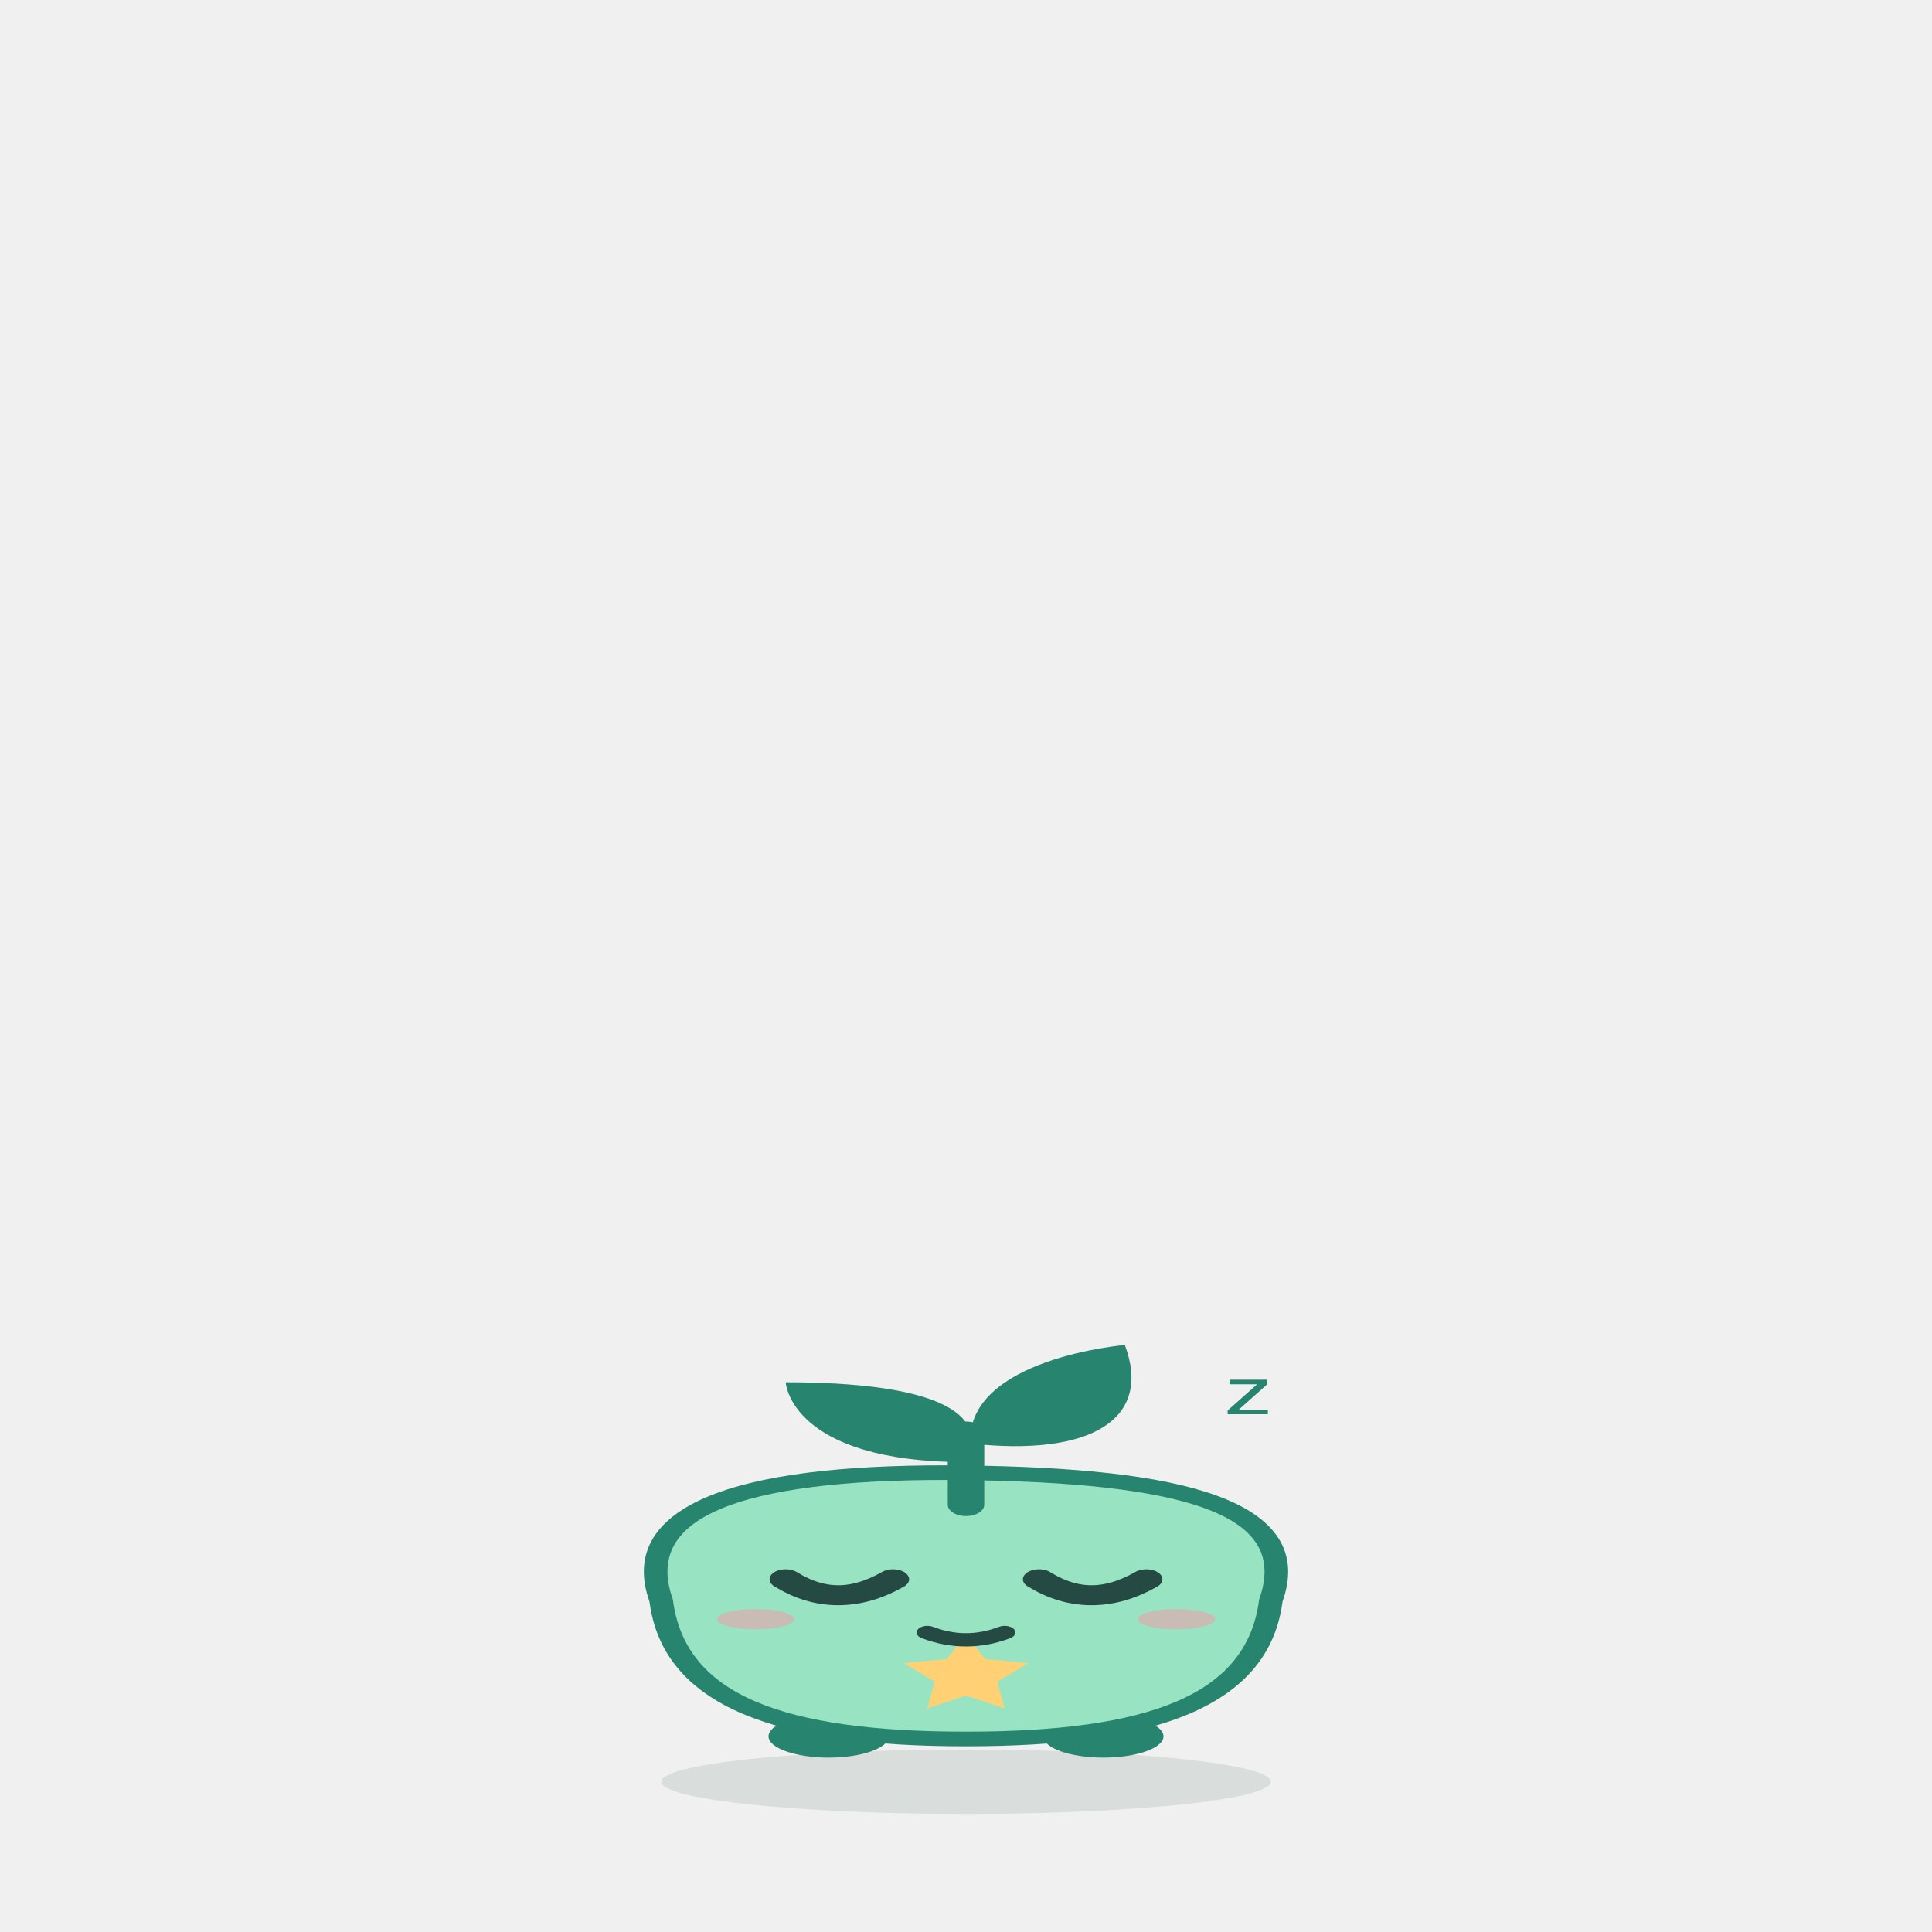
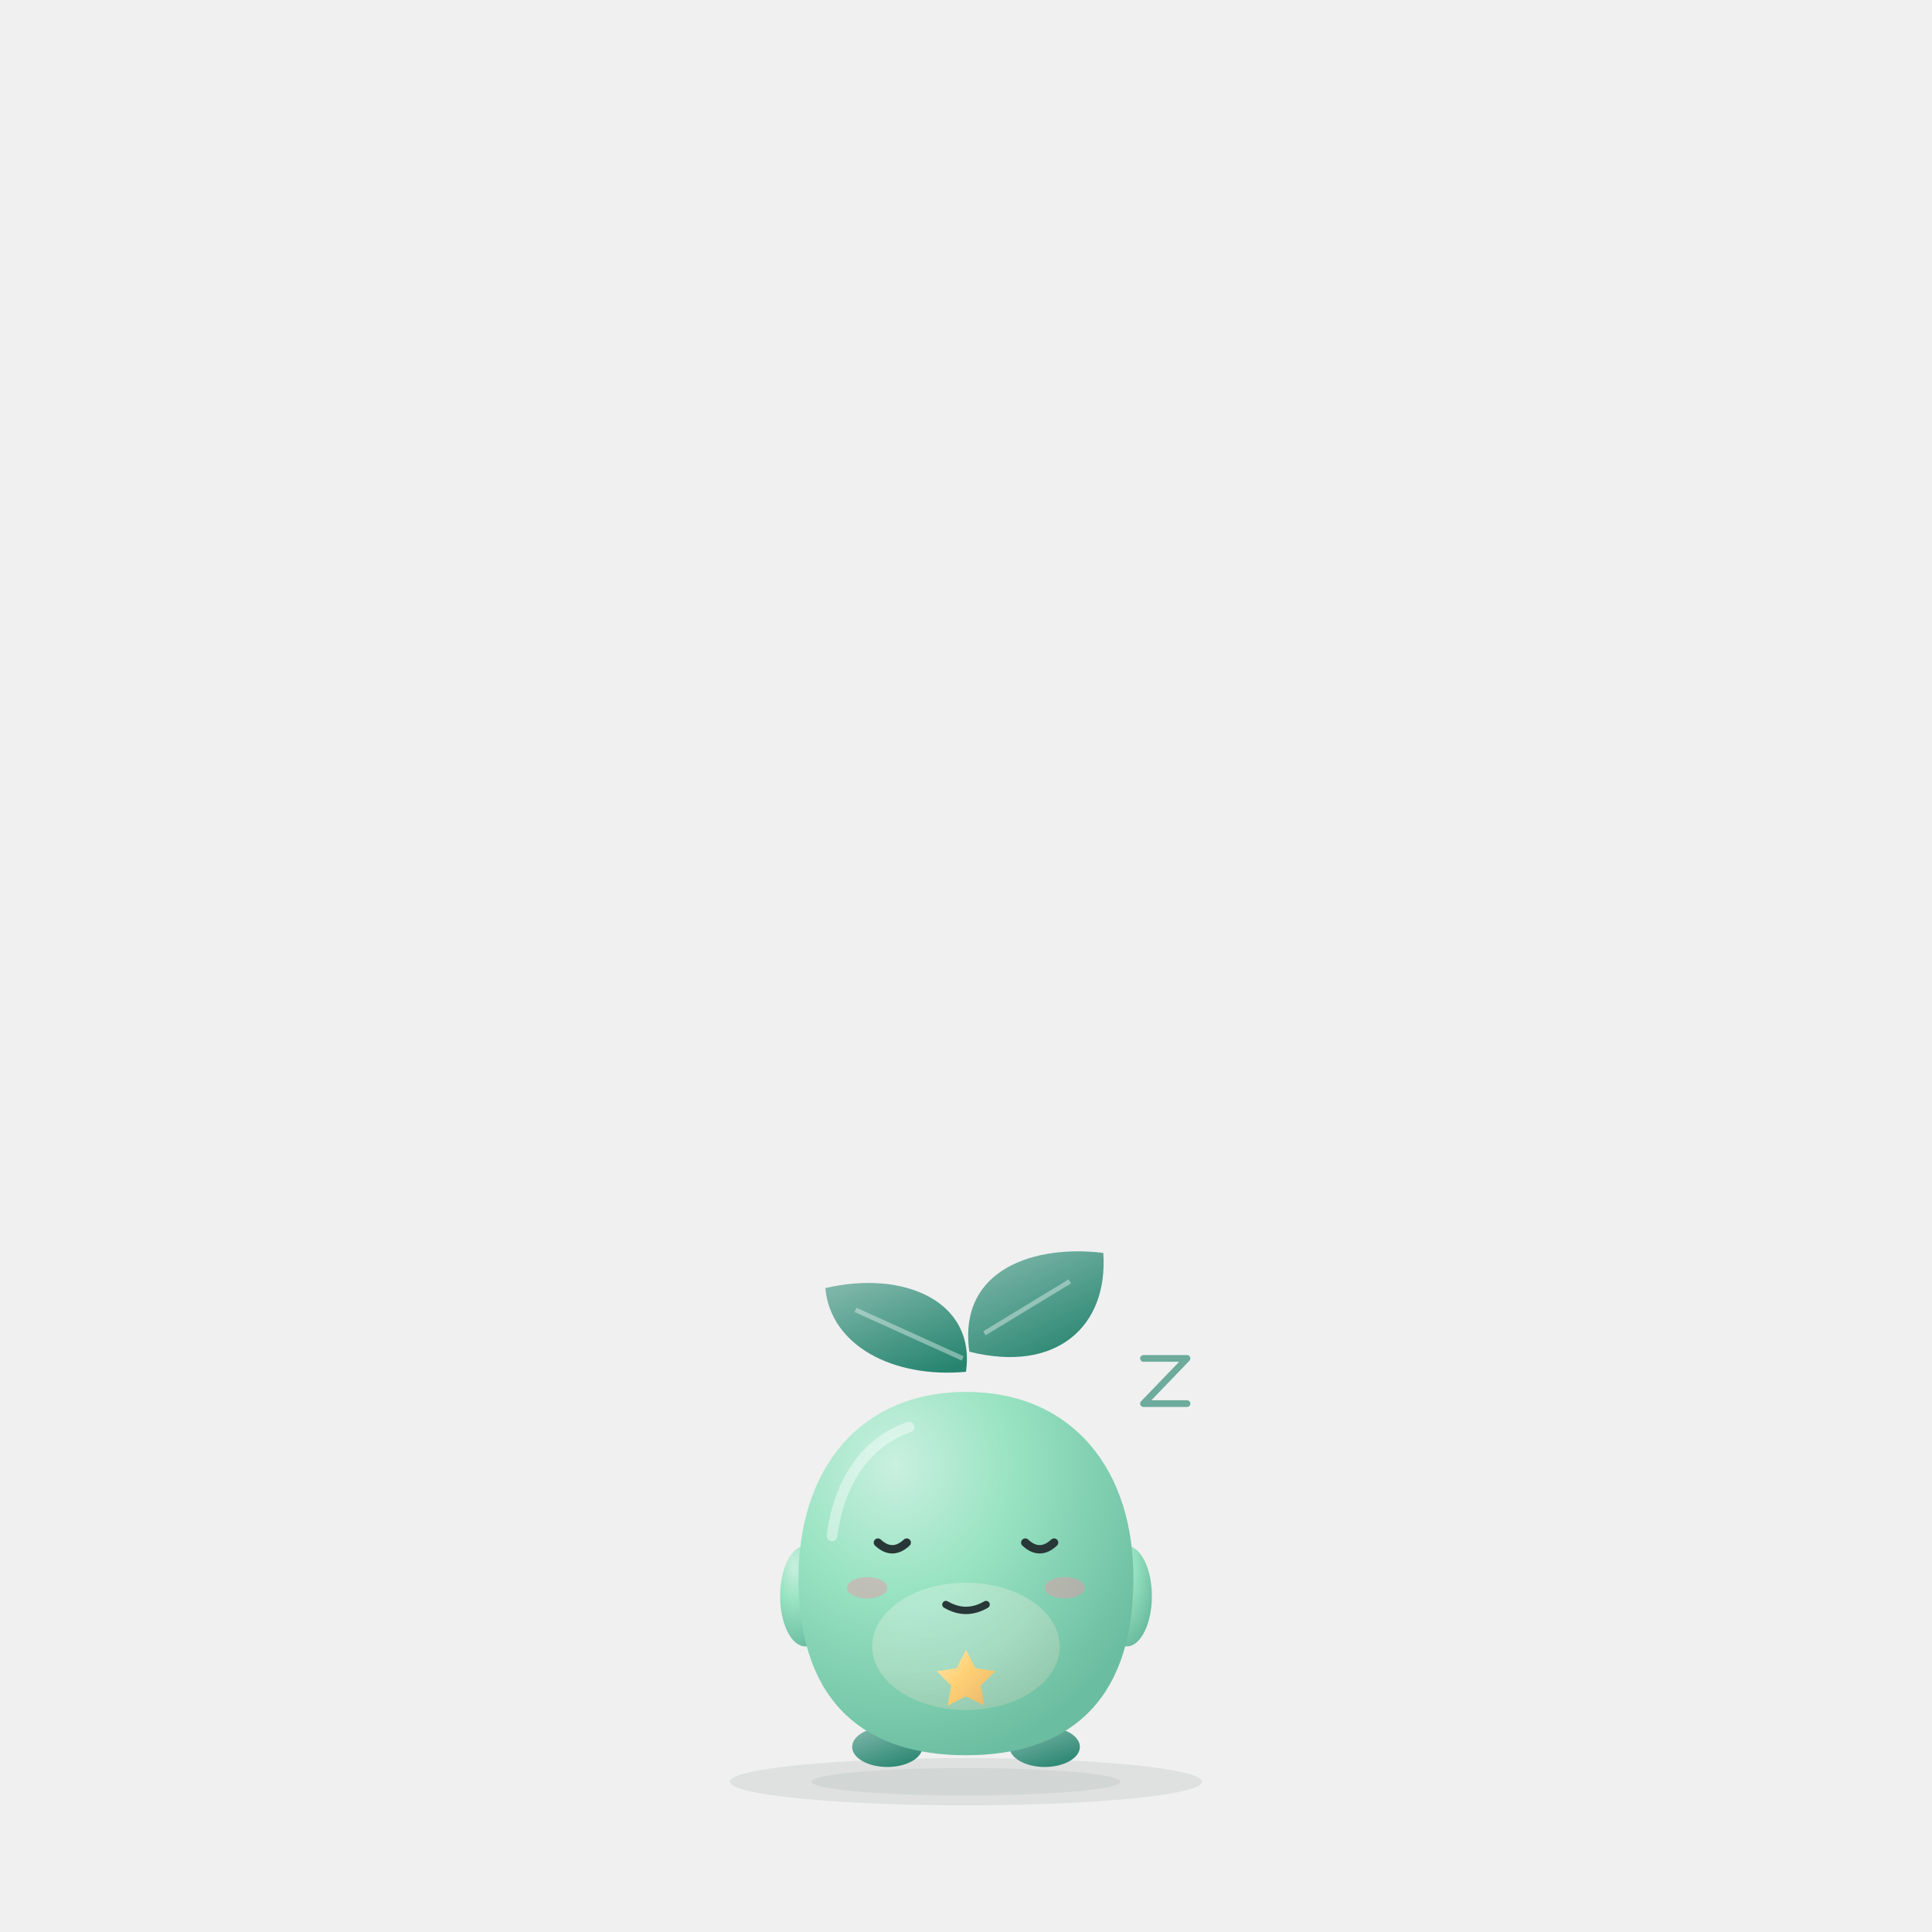
- <svg xmlns="http://www.w3.org/2000/svg" viewBox="-15 -25 45 45" role="img" data-species="sprout" aria-label="Sprout Buddy">
-   <style>#body-js{transform-origin:7.5px 15px}.breathe{animation:breathe 3s ease-in-out infinite}.rest{animation:breathe 5s ease-in-out infinite}.celebrate{animation:bounce .7s ease-in-out infinite}.work{animation:breathe 1.7s ease-in-out infinite}.sway{animation:sway 1s ease-in-out infinite}.sparkle,.dream{animation:glow 1.6s ease-in-out infinite}.leaf{transform-origin:7.5px 3.7px;animation:sway 3s ease-in-out infinite}@keyframes breathe{50%{transform:translateY(-.25px) scaleY(1.012)}}@keyframes bounce{50%{transform:translateY(-1px) rotate(-2deg)}}@keyframes sway{50%{transform:rotate(3deg)}}@keyframes glow{50%{opacity:.4}}@media(prefers-reduced-motion:reduce){*{animation:none!important}}</style>
-   <ellipse id="shadow-js" cx="7.5" cy="16.5" rx="7.1" ry=".75" fill="#294b43" opacity=".12" />
-   <g data-size-profile="legacy-pet-footprint" transform="translate(0 6.08) scale(1 .62)">
+ <svg xmlns="http://www.w3.org/2000/svg" viewBox="-15 -25 45 45" preserveAspectRatio="xMidYMid meet" role="img" data-species="sprout" data-art-version="3" aria-label="Sprout Buddy">
+   <defs>
+     <radialGradient id="paint-body" cx=".29" cy=".20" r=".84">
+       <stop stop-color="#c9f0df" />
+       <stop offset=".42" stop-color="#98e3c2" />
+       <stop offset="1" stop-color="#6bbda1" />
+     </radialGradient>
+     <linearGradient id="paint-trim" x1=".2" y1="0" x2=".8" y2="1">
+       <stop stop-color="#7db6a9" />
+       <stop offset="1" stop-color="#27856f" />
+     </linearGradient>
+     <radialGradient id="paint-cream" cx=".30" cy=".18" r=".85">
+       <stop stop-color="#ffffff" />
+       <stop offset=".6" stop-color="#fff4e8" />
+       <stop offset="1" stop-color="#e9d8c2" />
+     </radialGradient>
+     <linearGradient id="paint-gold" x1="0" y1="0" x2="1" y2="1">
+       <stop stop-color="#ffe6b3" />
+       <stop offset=".45" stop-color="#ffd174" />
+       <stop offset="1" stop-color="#e6b56d" />
+     </linearGradient>
+     <linearGradient id="paint-screen" x1="0" y1="0" x2=".8" y2="1">
+       <stop stop-color="#42615e" />
+       <stop offset="1" stop-color="#263d3b" />
+     </linearGradient>
+   </defs>
+   <style>#body-js{transform-origin:7.5px 16px}.idle-motion{animation:breathe 3.6s ease-in-out infinite}.working-motion{animation:focus 2.2s ease-in-out infinite}.happy-motion{animation:hop 1.3s ease-in-out infinite}.rest-motion{animation:rest 4.4s ease-in-out infinite}.reaction-motion{animation:greet 1.8s ease-in-out infinite}.crest{animation:crest 3.6s ease-in-out infinite}.tail{animation:tail 3.6s ease-in-out infinite}.claw-left{animation:claw-left 3.6s ease-in-out infinite}.claw-right{animation:claw-right 3.6s ease-in-out infinite}.happy-motion .claw-left{animation:wave-left 1.3s ease-in-out infinite}.happy-motion .claw-right{animation:wave-right 1.3s ease-in-out infinite}.happy-motion .limb-right{animation:wave-right 1.3s ease-in-out infinite}.working-motion .limb-left{animation:tap .65s ease-in-out infinite}.working-motion .limb-right{animation:tap .65s .32s ease-in-out infinite}.sparkles,.dream{animation:glow 1.8s ease-in-out infinite}.blink-open{animation:blink-open 4.1s linear infinite}.blink-lids{animation:blink-lids 4.1s linear infinite;opacity:0}.rest-motion .crest,.rest-motion .tail,.rest-motion .claw-left,.rest-motion .claw-right{animation-duration:5s}@keyframes breathe{50%{transform:translateY(-.16px)}}@keyframes focus{50%{transform:translateY(-.10px) rotate(.5deg)}}@keyframes rest{50%{transform:translateY(-.09px)}}@keyframes hop{0%,100%{transform:translateY(0) rotate(0)}40%{transform:translateY(-.65px) rotate(-1.2deg)}70%{transform:translateY(-.18px) rotate(1deg)}}@keyframes greet{50%{transform:translateY(-.3px) rotate(2deg)}}@keyframes crest{50%{transform:rotate(3deg)}}@keyframes tail{50%{transform:rotate(-5deg)}}@keyframes claw-left{50%{transform:rotate(-5deg)}}@keyframes claw-right{50%{transform:rotate(5deg)}}@keyframes wave-left{50%{transform:rotate(-20deg)}}@keyframes wave-right{50%{transform:rotate(20deg)}}@keyframes tap{50%{transform:translateY(.3px)}}@keyframes glow{50%{opacity:.35}}@keyframes blink-open{0%,93%,97%,100%{opacity:1}94%,96%{opacity:0}}@keyframes blink-lids{0%,93%,97%,100%{opacity:0}94%,96%{opacity:1}}@media(prefers-reduced-motion:reduce){*{animation:none!important}.blink-lids{display:none}}</style>
+   <ellipse id="shadow-js" cx="7.5" cy="16.5" rx="5.5" ry=".55" fill="#294b43" opacity=".09" />
+   <ellipse cx="7.5" cy="16.5" rx="3.6" ry=".32" fill="#294b43" opacity=".07" />
+   <g data-size-profile="compact-uniform" transform="translate(1.65 3.52) scale(.78)">
    <g id="body-js">
-       <g class="rest">
-         <ellipse cx="4.3" cy="15.1" rx="1.4" ry=".8" fill="#27856f" />
-         <ellipse cx="10.7" cy="15.1" rx="1.4" ry=".8" fill="#27856f" />
-         <path d="M.4 10C-.4 6.4 2.6 5.1 7.5 5.2S15.4 6.4 14.6 10c-.3 3.8-2.8 5.2-7.1 5.2S.7 13.8.4 10Z" fill="#98e3c2" stroke="#27856f" stroke-width=".55" />
-         <path d="M7.5 6.4V3.7" stroke="#27856f" stroke-width=".85" stroke-linecap="round" />
-         <path d="M7.5 4.8C3.4 4.8 3.3 1.8 3.3 1.8c3.4 0 4.8 1.1 4.2 3zM7.6 4.1C7.5.9 11.2.4 11.2.4c.65 2.8-.8 4.2-3.6 3.7z" fill="#27856f" />
+       <g class="rest-motion" style="transform-origin:7.5px 16px">
+         <ellipse cx="5.15" cy="15.6" rx="1.05" ry=".6" fill="url(#paint-trim)" />
+         <ellipse cx="9.85" cy="15.6" rx="1.05" ry=".6" fill="url(#paint-trim)" />
+         <g class="limb-left" style="transform-origin:3px 10px">
+           <ellipse cx="2.7" cy="11.1" rx=".75" ry="1.5" fill="url(#paint-body)" />
+         </g>
+         <g class="limb-right" style="transform-origin:12px 10px">
+           <ellipse cx="12.3" cy="11.1" rx=".75" ry="1.5" fill="url(#paint-body)" />
+         </g>
+         <path d="M7.5 5C4.35 5 2.45 7.3 2.5 10.7c.05 3.65 2.05 5.15 5 5.15s4.95-1.5 5-5.15C12.55 7.3 10.65 5 7.5 5Z" fill="url(#paint-body)" />
+         <ellipse cx="7.5" cy="12.6" rx="2.8" ry="1.9" fill="url(#paint-cream)" opacity=".28" />
+         <g class="crest" style="transform-origin:7.5px 5px">
+           <path d="M7.5 5.6V3.5" stroke="url(#paint-trim)" stroke-width=".5" stroke-linecap="round" />
+           <path d="M7.5 4.4C5.3 4.6 3.45 3.6 3.3 1.9c2.35-.55 4.5.4 4.2 2.5Z" fill="url(#paint-trim)" />
+           <path d="M7.6 3.8C7.25 1.3 9.6.6 11.6.85c.15 2.2-1.4 3.6-4 2.95Z" fill="url(#paint-trim)" />
+           <path d="M4.2 2.55 7.4 4M8.05 3.25l2.55-1.55" fill="none" stroke="#ffffff" stroke-width=".14" opacity=".38" />
+         </g>
+         <path d="M3.5 9.3C3.7 7.7 4.5 6.5 5.8 6.05" fill="none" stroke="#ffffff" stroke-width=".32" stroke-linecap="round" opacity=".42" />
        <g id="clawd-rest-accent">
-           <path d="M7.5 11.3l.45.9 1 .15-.72.7.17 1-.9-.48-.9.48.17-1-.72-.7 1-.15z" fill="#ffd174" />
+           <path d="m7.5 12.7.28.55.6.09-.44.43.11.6-.55-.28-.55.28.11-.6-.44-.43.6-.09Z" fill="url(#paint-gold)" />
        </g>
-         <g id="eyes-js" fill="#254a44">
-           <path d="M3.3 9.2q1.2 1.2 2.5 0M9.2 9.2q1.2 1.2 2.5 0" fill="none" stroke="#254a44" stroke-width=".75" stroke-linecap="round" />
+         <g id="eyes-js" fill="#283738">
+           <path d="M4.87 9.50q0.43 .40 0.86 0M9.27 9.50q0.43 .40 0.86 0" fill="none" stroke="#283738" stroke-width=".25" stroke-linecap="round" />
        </g>
        <g id="eyes-doze" style="display:none">
-           <path d="M3.3 9.1h2.4m4.2 0h2.4" stroke="#254a44" stroke-width=".7" />
+           <path d="M4.87 9.50q0.43 .40 0.86 0M9.27 9.50q0.43 .40 0.86 0" fill="none" stroke="#283738" stroke-width=".25" stroke-linecap="round" />
        </g>
-         <ellipse cx="2.6" cy="10.7" rx=".9" ry=".38" fill="#ee9caa" opacity=".55" />
-         <ellipse cx="12.4" cy="10.7" rx=".9" ry=".38" fill="#ee9caa" opacity=".55" />
-         <g fill="none" stroke="#254a44" stroke-width=".5" stroke-linecap="round">
-           <path d="M6.6 11.2q.9.55 1.8 0" />
+         <ellipse cx="4.55" cy="10.85" rx=".60" ry=".32" fill="#ed94a7" opacity=".46" />
+         <ellipse cx="10.45" cy="10.85" rx=".60" ry=".32" fill="#ed94a7" opacity=".46" />
+         <path d="M6.9 11.35q.6 0.35 1.2 0" fill="none" stroke="#283738" stroke-width=".22" stroke-linecap="round" />
+         <g class="dream" fill="#27856f" opacity=".65">
+           <path d="M12.8 4h1.3l-1.3 1.35h1.3" fill="none" stroke="#27856f" stroke-width=".20" stroke-linecap="round" stroke-linejoin="round" />
        </g>
-         <text x="13.5" y="3" font-family="sans-serif" font-size="2.4" fill="#27856f" class="dream">z</text>
      </g>
    </g>
  </g>
</svg>
